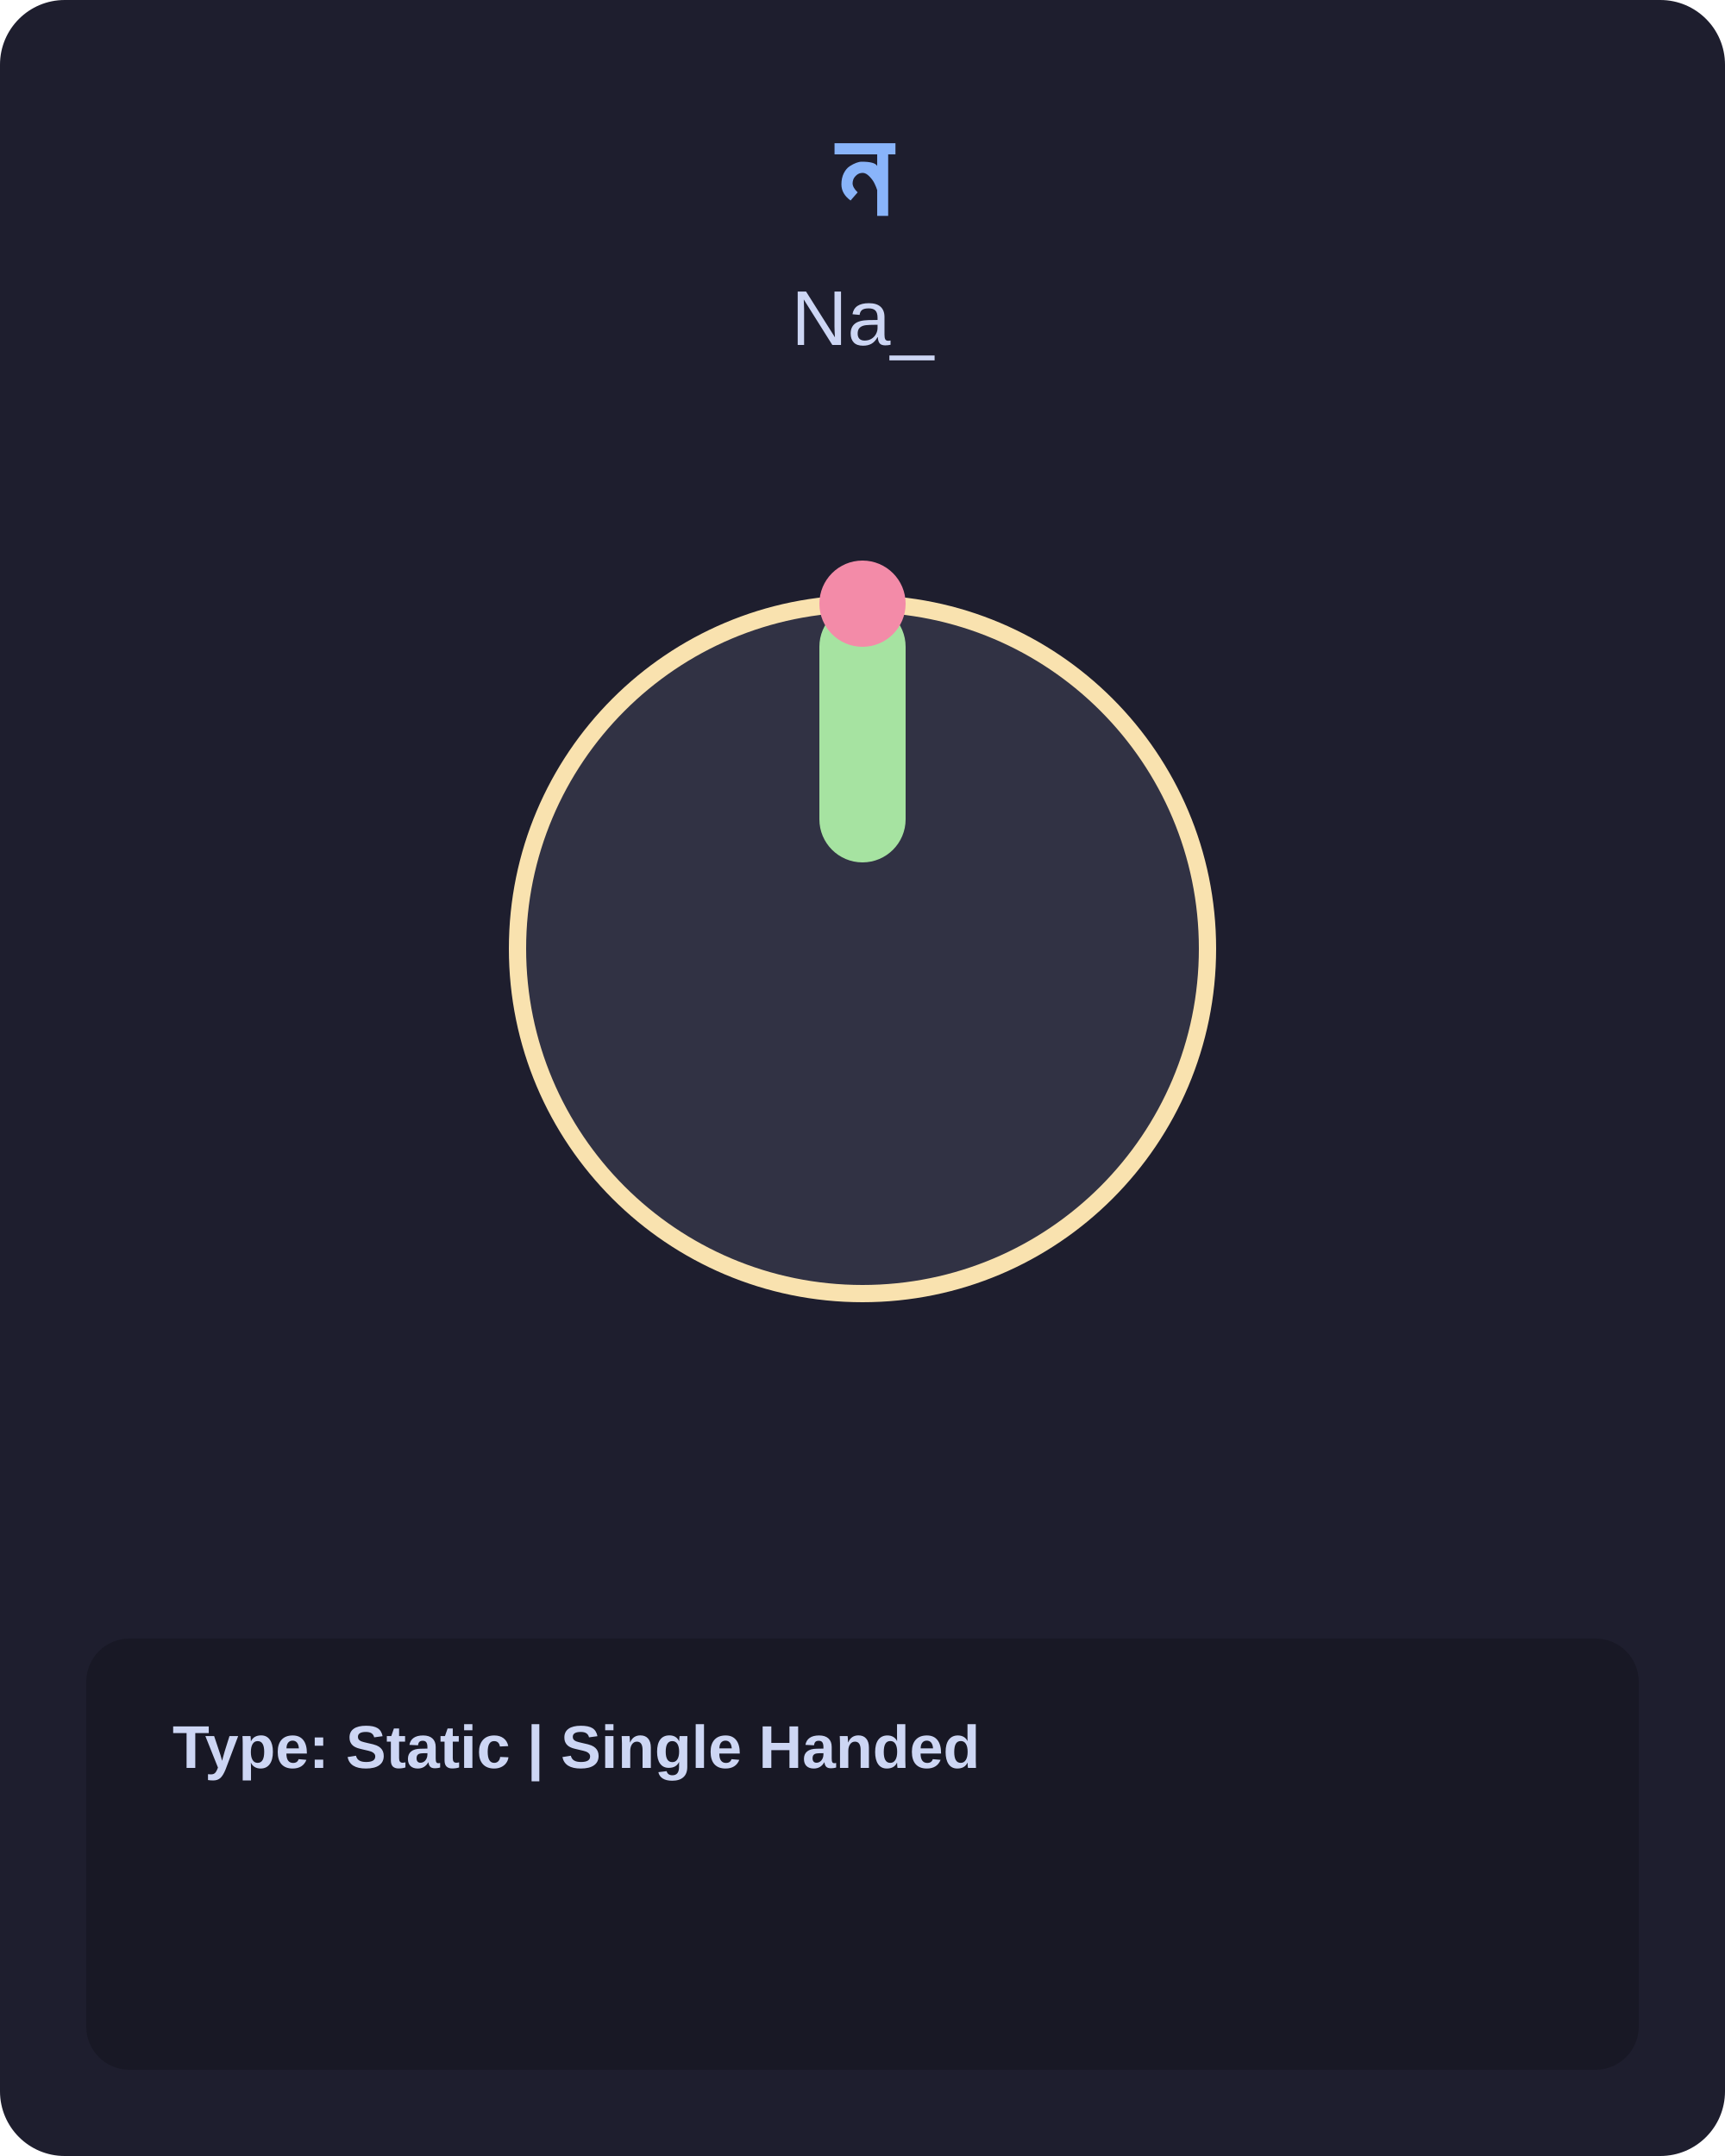
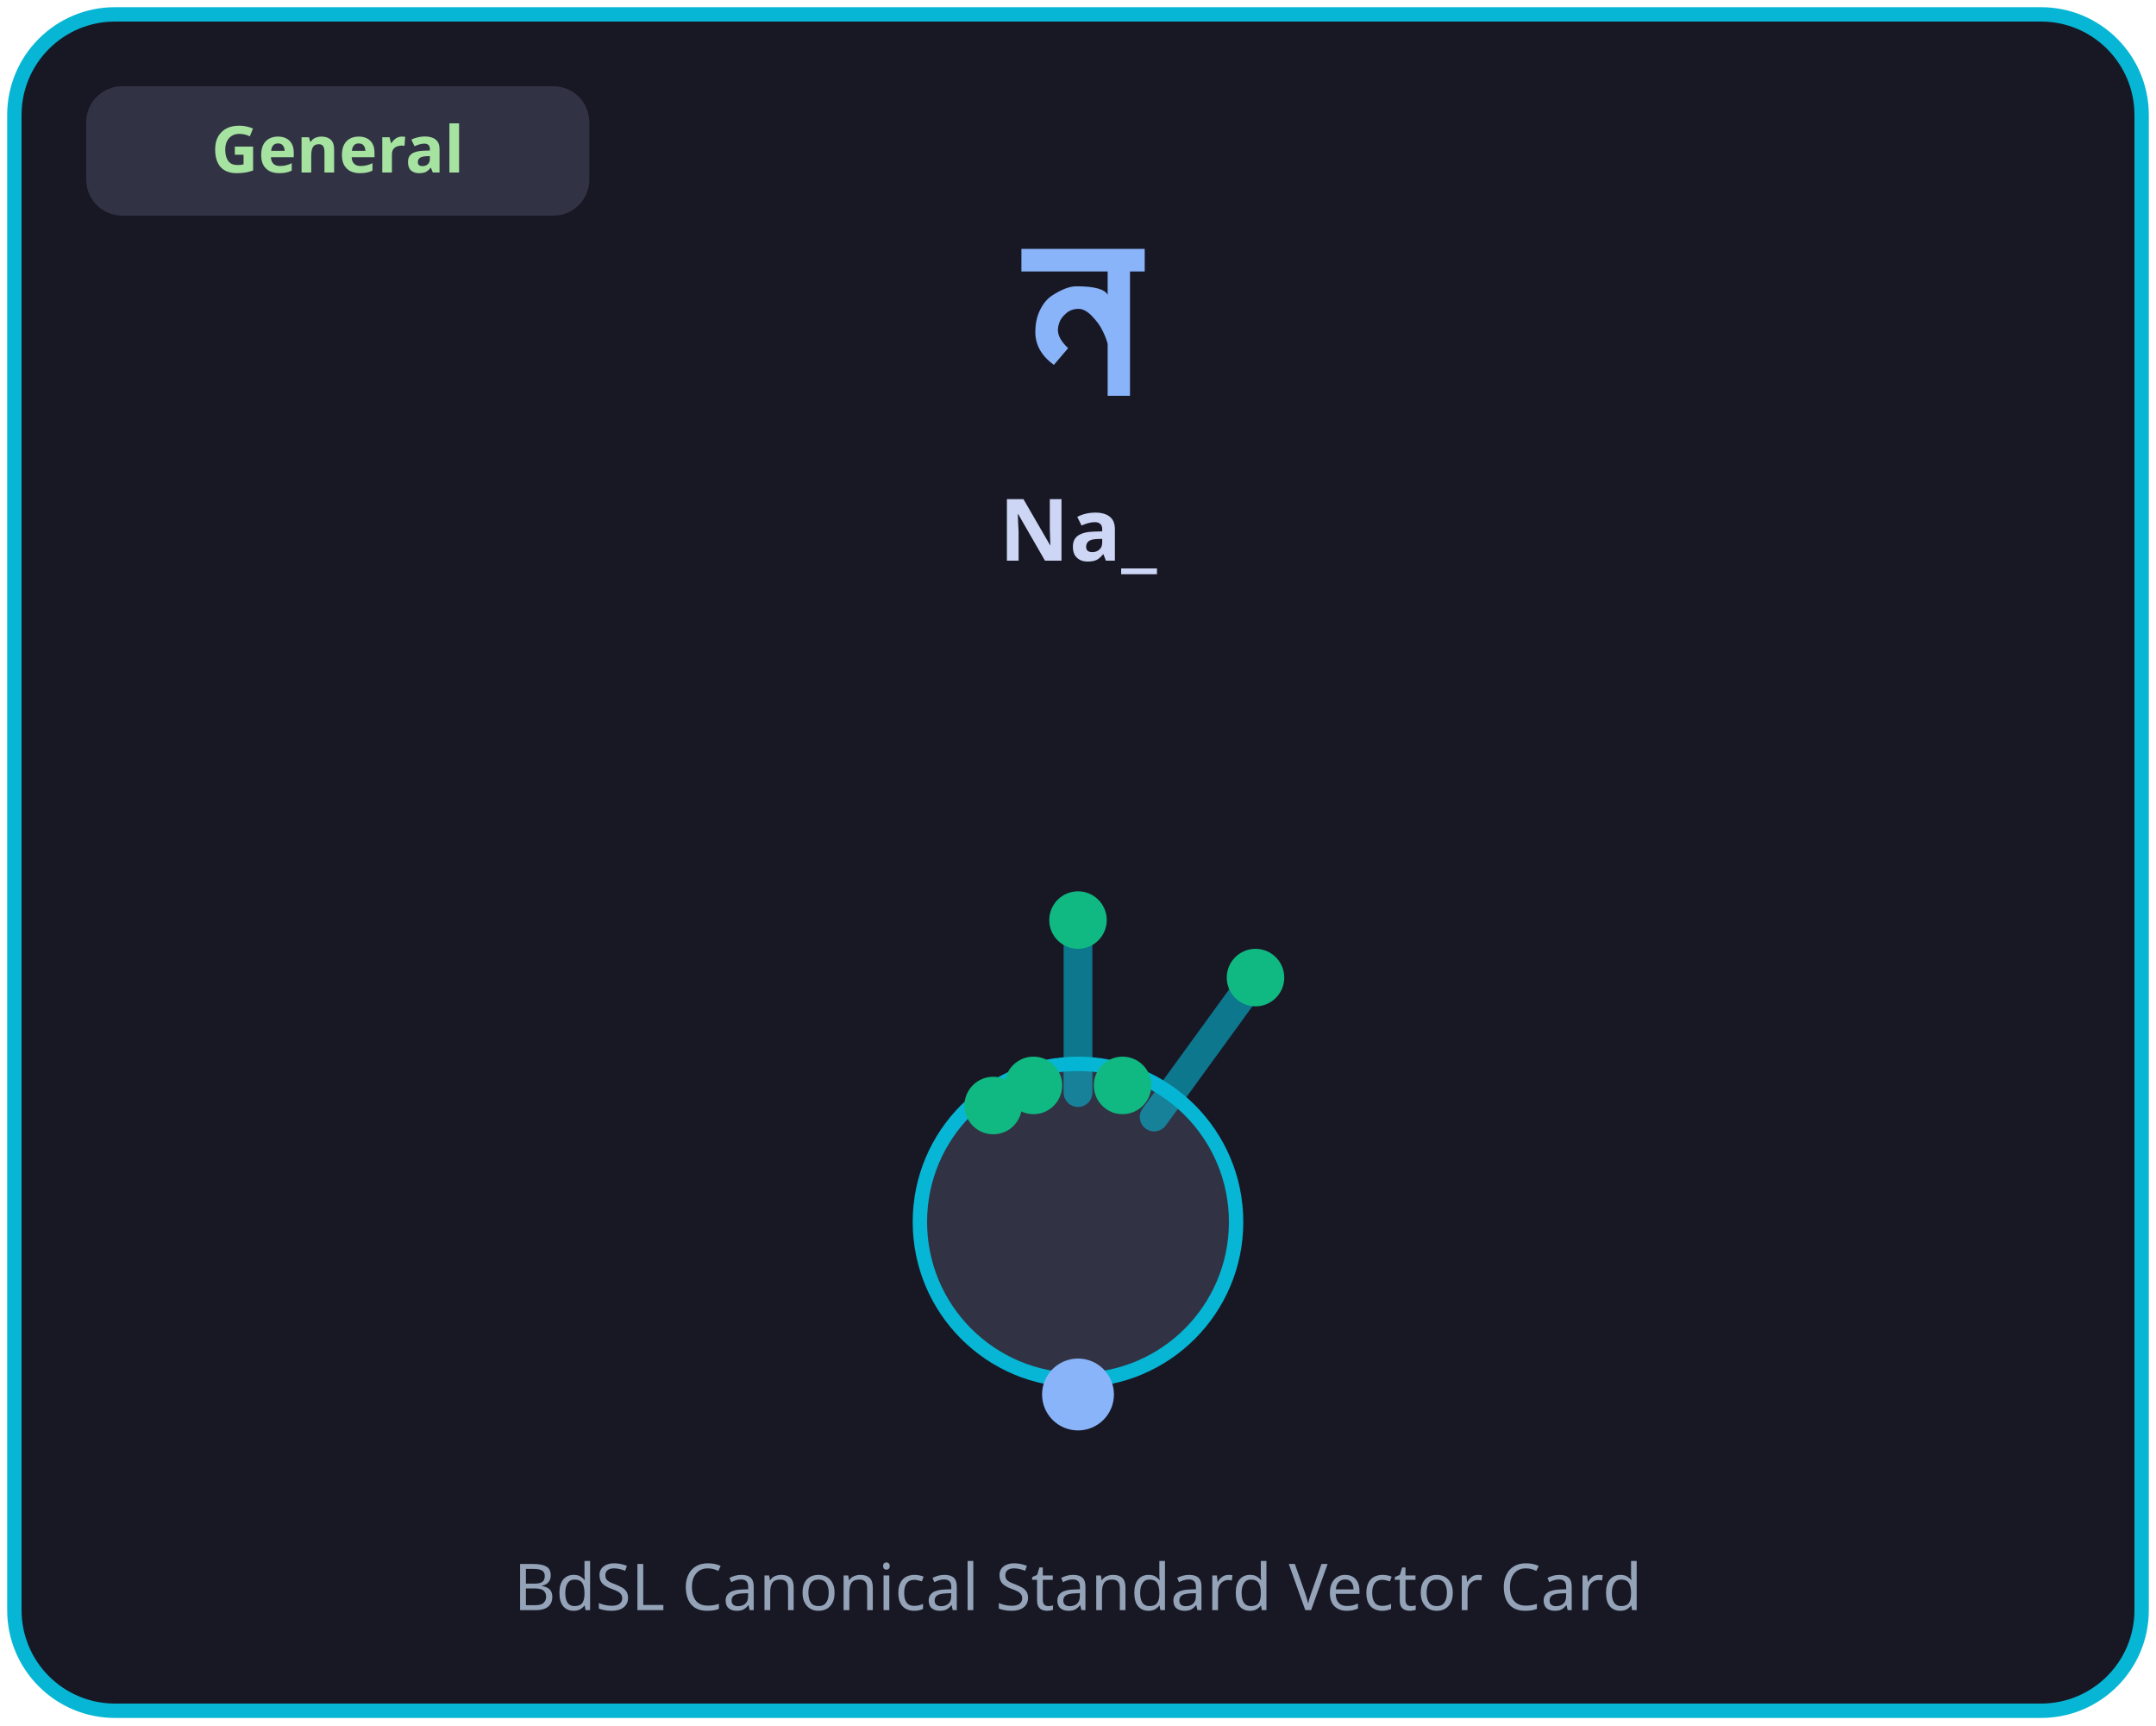
- <svg xmlns="http://www.w3.org/2000/svg" width="400" height="500">
-   <rect width="100%" height="100%" rx="15" fill="#1E1E2E" />
-   <text x="200" y="50" font-family="Arial, sans-serif" font-size="28" font-weight="bold" fill="#89B4FA" text-anchor="middle">ন</text>
-   <text x="200" y="80" font-family="Arial, sans-serif" font-size="18" fill="#CDD6F4" text-anchor="middle">Na_</text>
-   <circle cx="200" cy="220" r="80" fill="#313244" stroke="#F9E2AF" stroke-width="4" />
-   <rect x="190" y="140" width="20" height="60" rx="10" fill="#A6E3A1" />
-   <circle cx="200" cy="140" r="10" fill="#F38BA8" />
-   <rect x="20" y="380" width="360" height="100" rx="10" fill="#181825" />
-   <text x="40" y="410" font-family="Arial, sans-serif" font-size="14" fill="#CDD6F4" font-weight="bold">Type: Static | Single Handed</text>
-   <text x="40" y="440" font-family="Arial, sans-serif" font-size="12" fill="#A6ADC8">
-         
-     </text>
-   <text x="40" y="460" font-family="Arial, sans-serif" font-size="12" fill="#A6ADC8">
-         
-     </text>
+ <svg xmlns="http://www.w3.org/2000/svg" viewBox="0 0 300 240" width="300" height="240">
+   <rect width="296" height="236" x="2" y="2" rx="14" fill="#181825" stroke="#06B6D4" stroke-width="2" />
+   <rect x="12" y="12" width="70" height="18" rx="5" fill="#313244" />
+   <text x="47" y="24" fill="#A6E3A1" font-family="Segoe UI, sans-serif" font-size="9" font-weight="bold" text-anchor="middle">General</text>
+   <text x="150" y="55" fill="#89B4FA" font-family="SolaimanLipi, Arial, sans-serif" font-size="34" font-weight="bold" text-anchor="middle">ন</text>
+   <text x="150" y="78" fill="#CDD6F4" font-family="Segoe UI, sans-serif" font-size="12" font-weight="bold" text-anchor="middle">Na_</text>
+   <g transform="translate(0, 10)">
+     <circle cx="150" cy="160" r="22" fill="#313244" stroke="#06B6D4" stroke-width="2" />
+     <circle cx="150" cy="184" r="5" fill="#89B4FA" />
+     <line x1="139.4" y1="145.4" x2="138.2" y2="143.8" stroke="rgba(6, 182, 212, 0.6)" stroke-width="4" stroke-linecap="round" />
+     <circle cx="138.2" cy="143.8" r="4" fill="#10B981" />
+     <line x1="144.4" y1="142.9" x2="143.8" y2="141.0" stroke="rgba(6, 182, 212, 0.6)" stroke-width="4" stroke-linecap="round" />
+     <circle cx="143.8" cy="141.0" r="4" fill="#10B981" />
+     <line x1="150.0" y1="142.0" x2="150.0" y2="118.0" stroke="rgba(6, 182, 212, 0.6)" stroke-width="4" stroke-linecap="round" />
+     <circle cx="150.0" cy="118.0" r="4" fill="#10B981" />
+     <line x1="155.6" y1="142.9" x2="156.2" y2="141.0" stroke="rgba(6, 182, 212, 0.6)" stroke-width="4" stroke-linecap="round" />
+     <circle cx="156.2" cy="141.0" r="4" fill="#10B981" />
+     <line x1="160.6" y1="145.4" x2="174.7" y2="126.0" stroke="rgba(6, 182, 212, 0.6)" stroke-width="4" stroke-linecap="round" />
+     <circle cx="174.7" cy="126.0" r="4" fill="#10B981" />
+   </g>
+   <text x="150" y="224" fill="#94A3B8" font-family="Segoe UI, sans-serif" font-size="9" text-anchor="middle">BdSL Canonical Standard Vector Card</text>
</svg>
